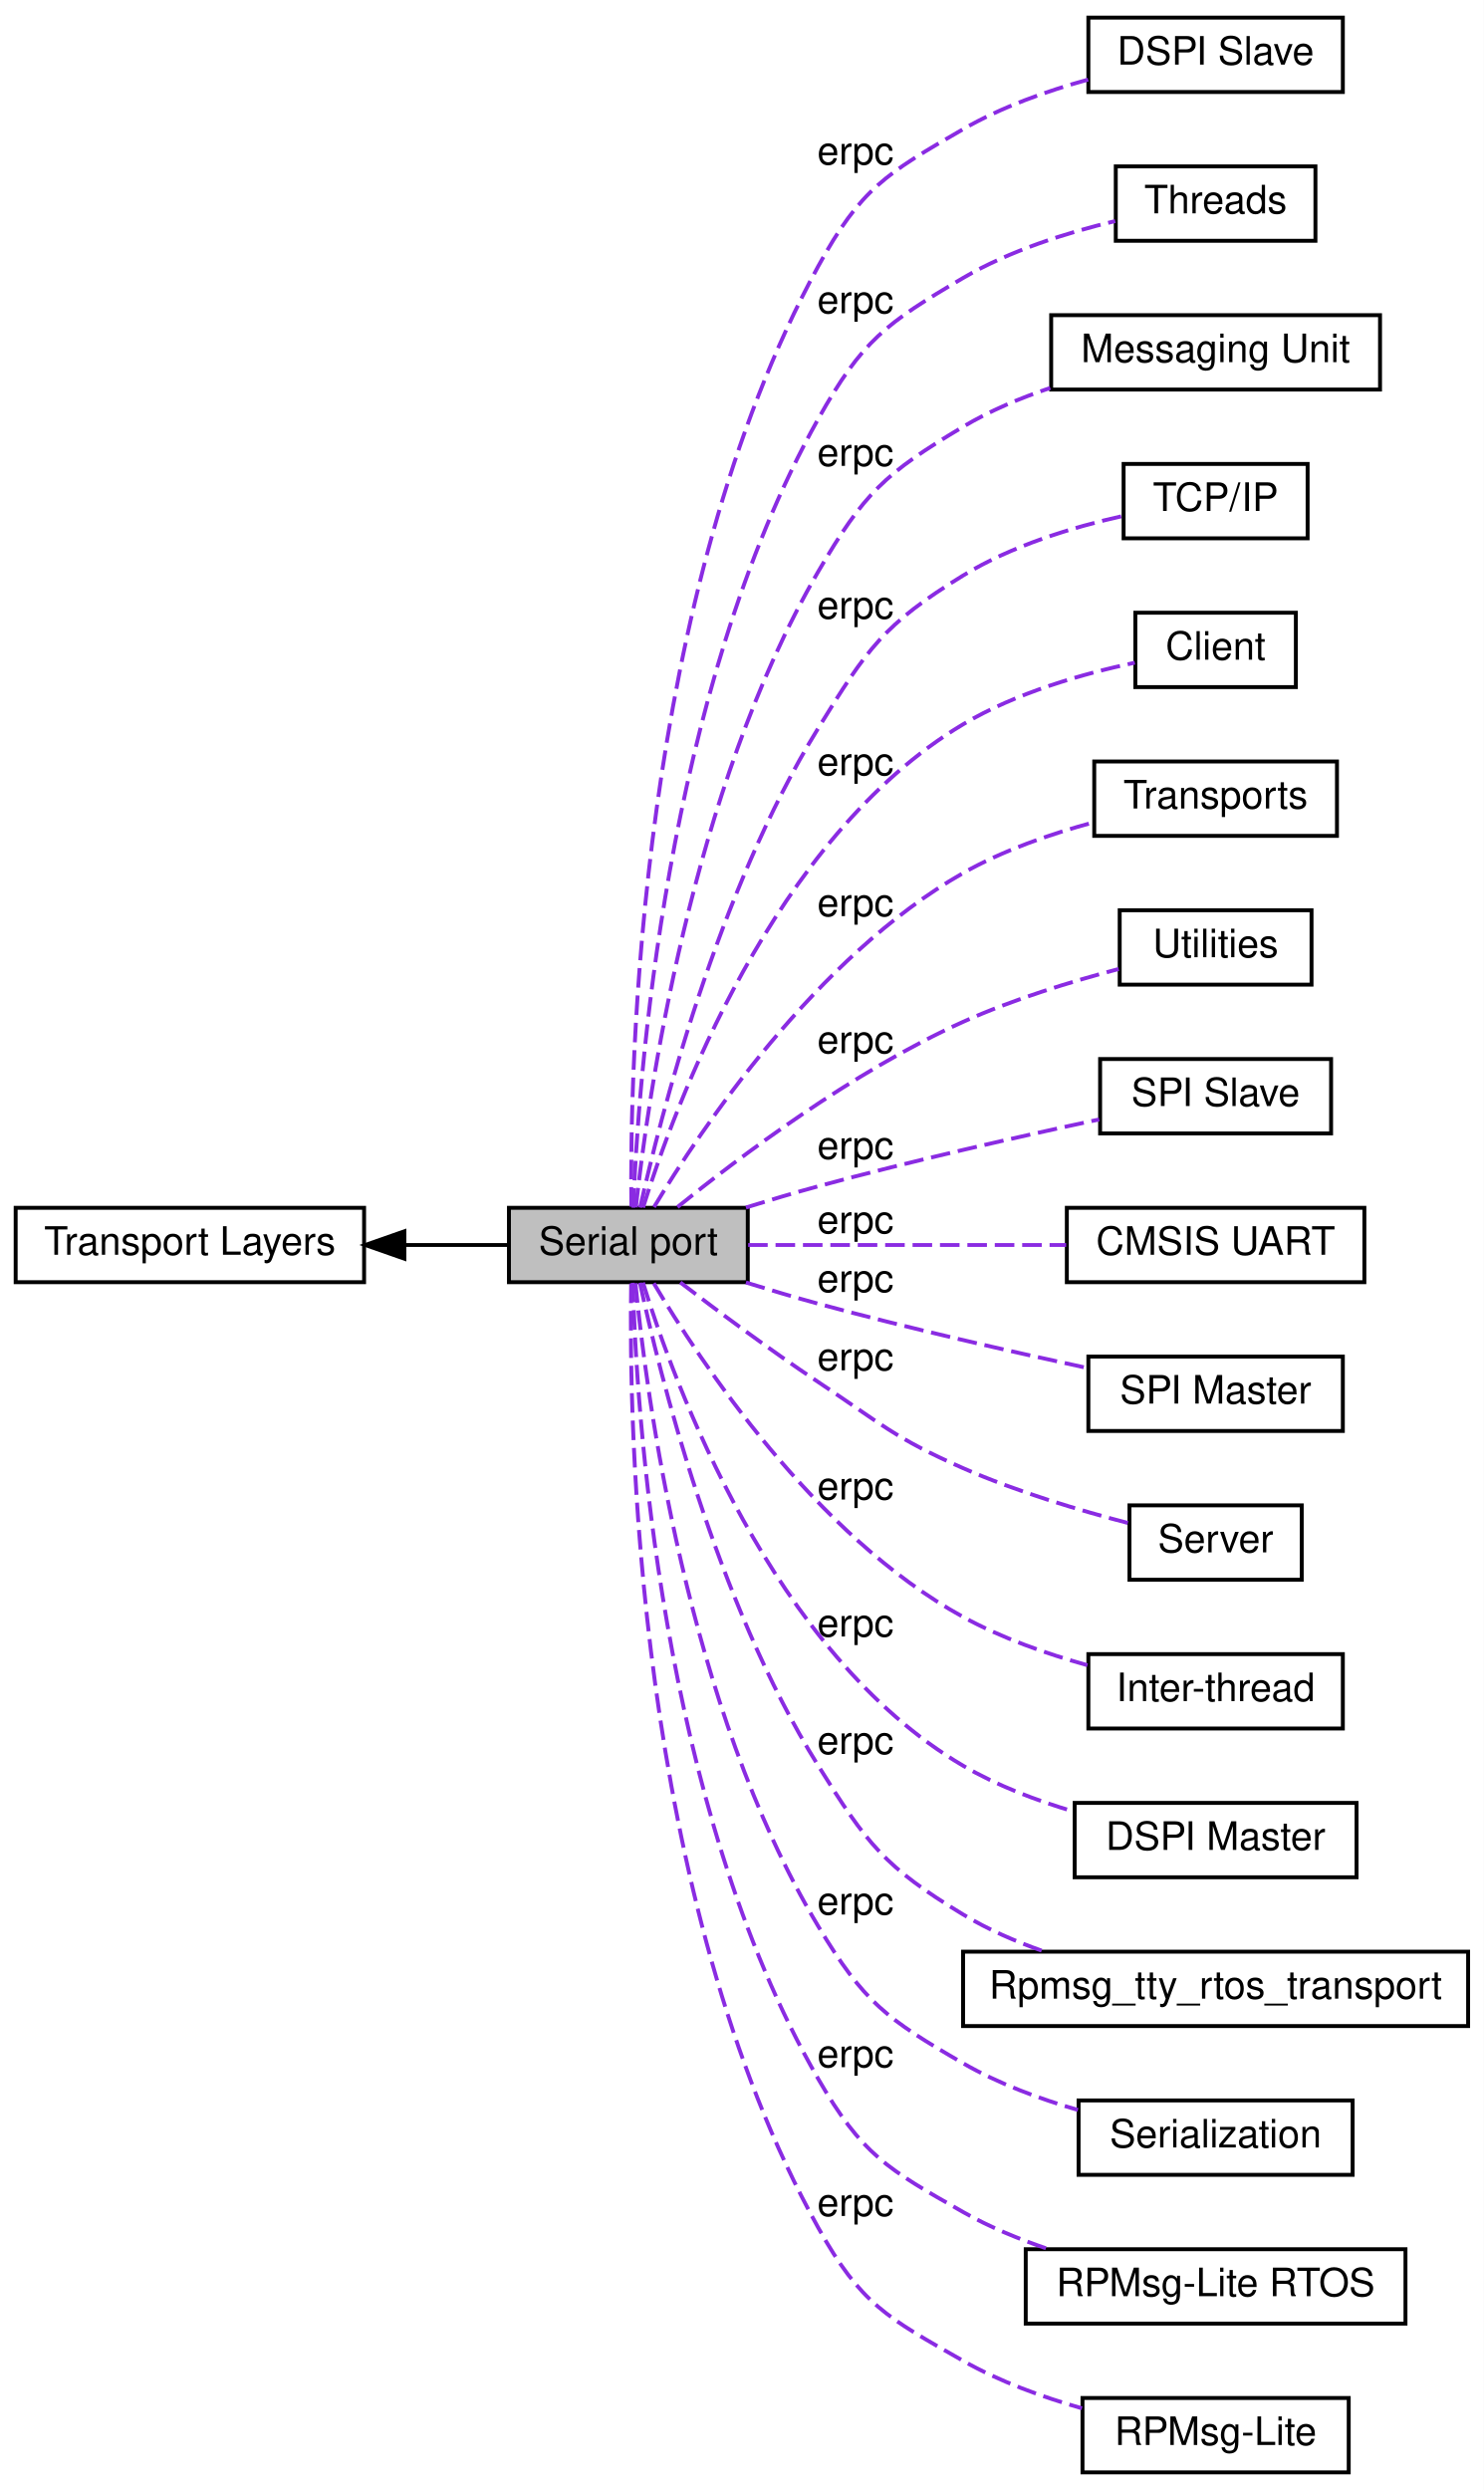
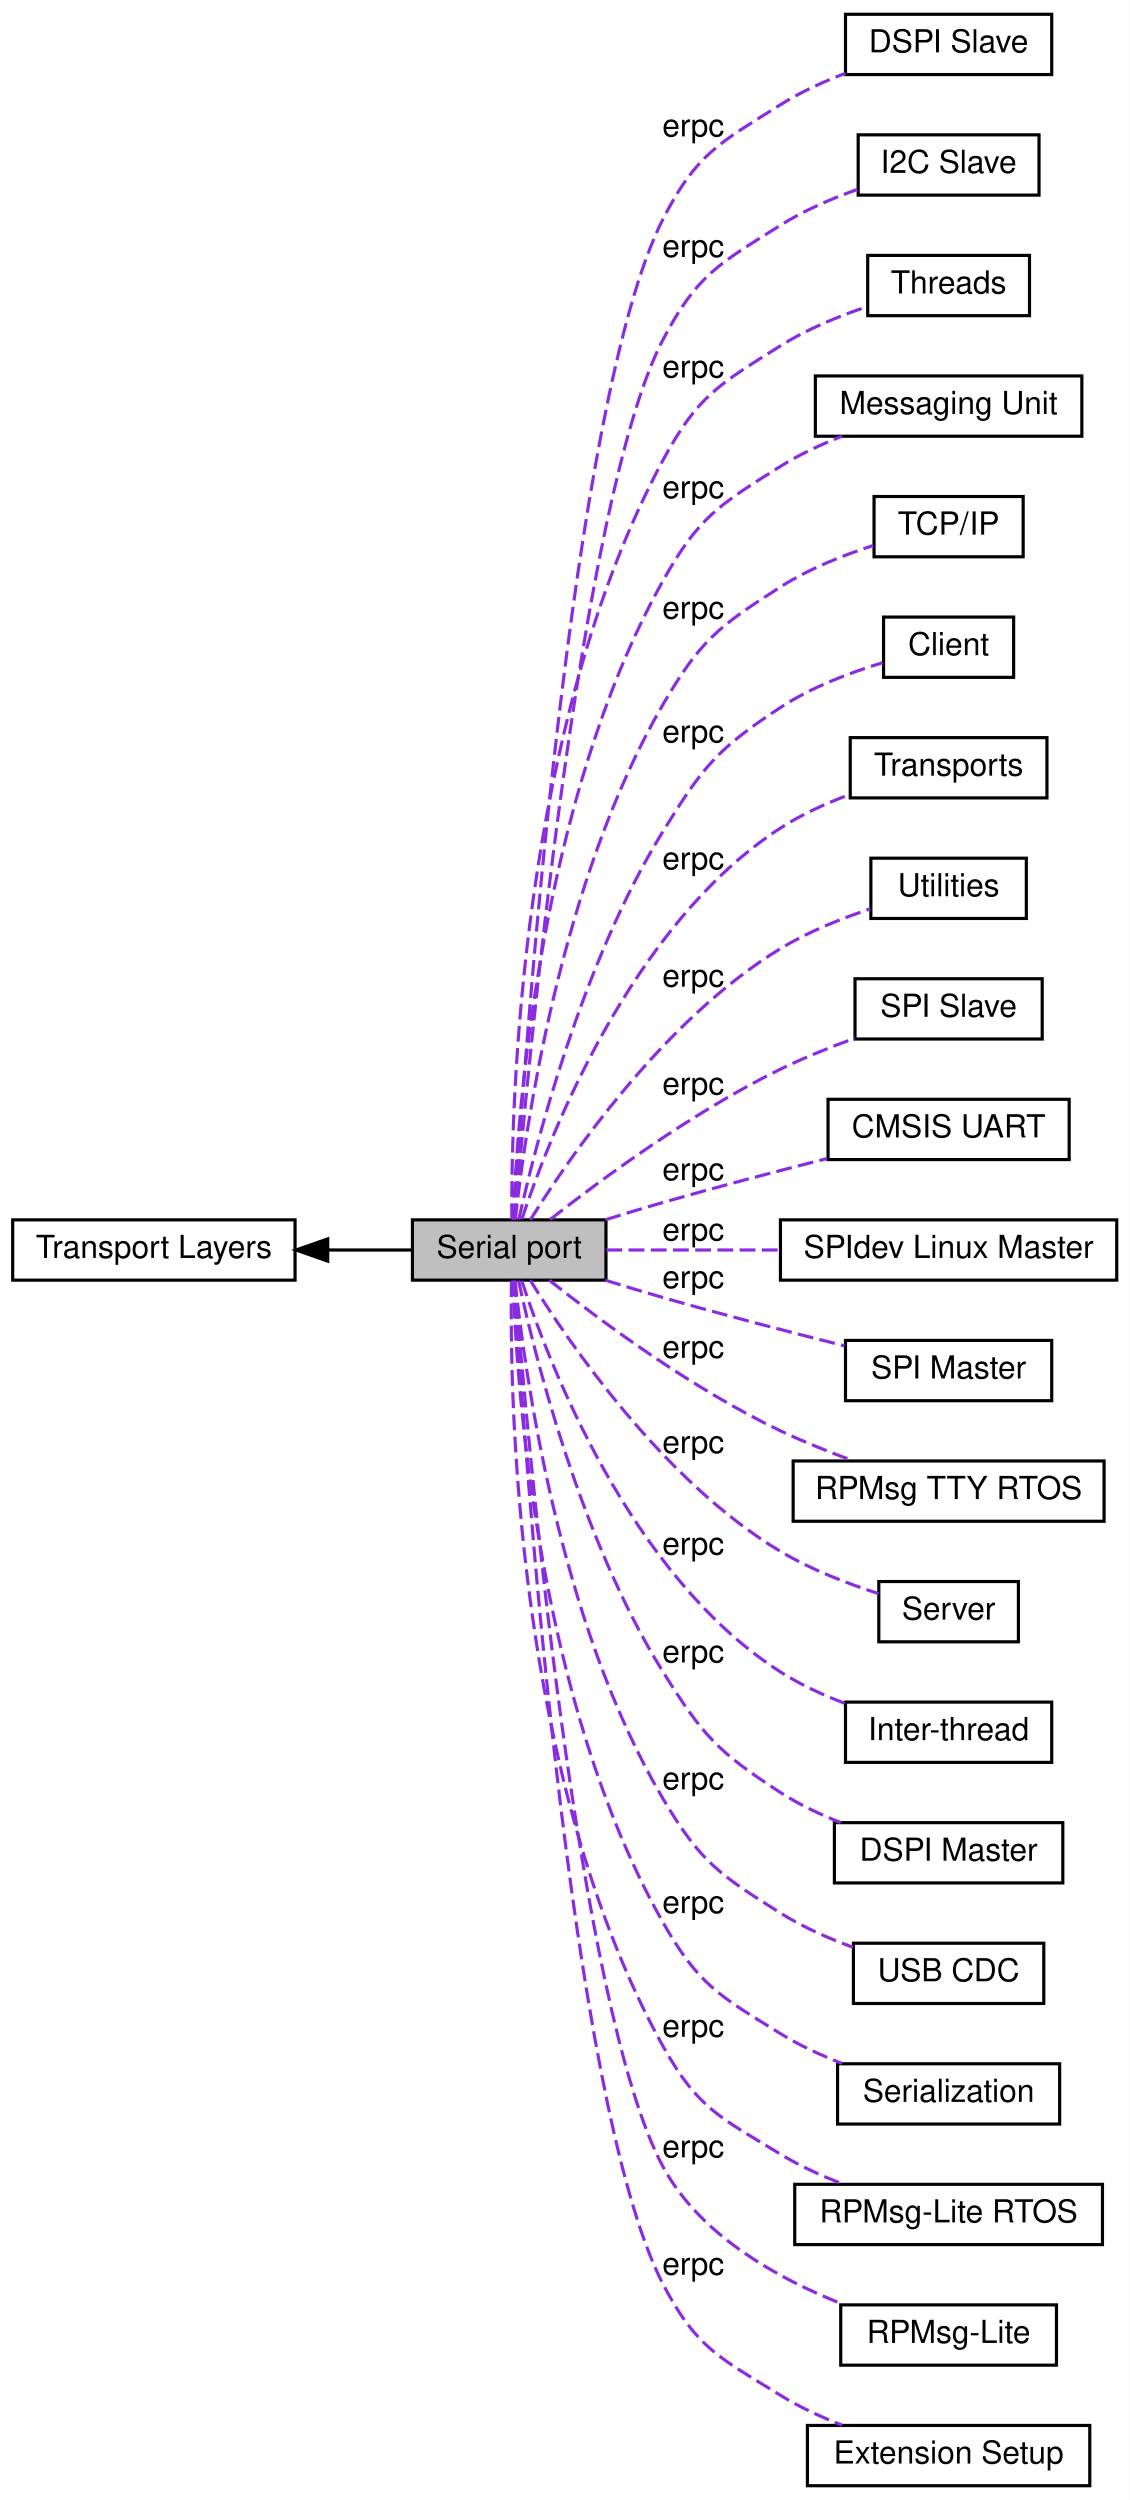
- <svg xmlns="http://www.w3.org/2000/svg" xmlns:xlink="http://www.w3.org/1999/xlink" width="379pt" height="636pt" viewBox="0.00 0.00 379.00 636.00">
-   <g id="graph0" class="graph" transform="scale(1 1) rotate(0) translate(4 632)">
-     <polygon fill="white" stroke="none" points="-4,4 -4,-632 375,-632 375,4 -4,4" />
+ <svg xmlns="http://www.w3.org/2000/svg" xmlns:xlink="http://www.w3.org/1999/xlink" width="356pt" height="788pt" viewBox="0.00 0.00 356.00 788.00">
+   <g id="graph0" class="graph" transform="scale(1 1) rotate(0) translate(4 784)">
+     <polygon fill="white" stroke="none" points="-4,4 -4,-784 352,-784 352,4 -4,4" />
    <g id="node1" class="node">
      <g id="a_node1">
        <a xlink:href="group__transports.html" target="_top" xlink:title="Transport layer classes. ">
-           <polygon fill="white" stroke="black" points="0,-304.5 0,-323.5 89,-323.5 89,-304.5 0,-304.5" />
-           <text text-anchor="middle" x="44.5" y="-311.5" font-family="Helvetica,sans-Serif" font-size="10.00">Transport Layers</text>
-         </a>
-       </g>
-     </g>
-     <g id="node8" class="node">
-       <polygon fill="#bfbfbf" stroke="black" points="126,-304.5 126,-323.5 187,-323.5 187,-304.5 126,-304.5" />
-       <text text-anchor="middle" x="156.5" y="-311.5" font-family="Helvetica,sans-Serif" font-size="10.00">Serial port</text>
+           <polygon fill="white" stroke="black" points="0,-380.5 0,-399.5 89,-399.5 89,-380.5 0,-380.5" />
+           <text text-anchor="middle" x="44.5" y="-387.5" font-family="Helvetica,sans-Serif" font-size="10.00">Transport Layers</text>
+         </a>
+       </g>
+     </g>
+     <g id="node9" class="node">
+       <polygon fill="#bfbfbf" stroke="black" points="126,-380.5 126,-399.5 187,-399.5 187,-380.5 126,-380.5" />
+       <text text-anchor="middle" x="156.5" y="-387.5" font-family="Helvetica,sans-Serif" font-size="10.00">Serial port</text>
    </g>
    <g id="edge1" class="edge">
-       <path fill="none" stroke="black" d="M99.438,-314C108.486,-314 117.572,-314 125.717,-314" />
-       <polygon fill="black" stroke="black" points="99.291,-310.5 89.291,-314 99.291,-317.5 99.291,-310.5" />
+       <path fill="none" stroke="black" d="M99.438,-390C108.486,-390 117.572,-390 125.717,-390" />
+       <polygon fill="black" stroke="black" points="99.291,-386.5 89.291,-390 99.291,-393.5 99.291,-386.5" />
    </g>
    <g id="node2" class="node">
      <g id="a_node2">
-         <a xlink:href="group__dspi__slave__transport.html" target="_top" xlink:title="Kinetis SDK DSPI slave driver transport. ">
-           <polygon fill="white" stroke="black" points="274,-608.5 274,-627.5 339,-627.5 339,-608.5 274,-608.5" />
-           <text text-anchor="middle" x="306.5" y="-615.5" font-family="Helvetica,sans-Serif" font-size="10.00">DSPI Slave</text>
+         <a xlink:href="group__dspi__slave__transport.html" target="_top" xlink:title="MCUXpressoSDK DSPI slave driver transport. ">
+           <polygon fill="white" stroke="black" points="262.5,-760.5 262.5,-779.5 327.5,-779.5 327.5,-760.5 262.5,-760.5" />
+           <text text-anchor="middle" x="295" y="-767.5" font-family="Helvetica,sans-Serif" font-size="10.00">DSPI Slave</text>
        </a>
      </g>
    </g>
    <g id="node3" class="node">
      <g id="a_node3">
-         <a xlink:href="group__port__threads.html" target="_top" xlink:title="Threading model. ">
-           <polygon fill="white" stroke="black" points="281,-570.5 281,-589.5 332,-589.5 332,-570.5 281,-570.5" />
-           <text text-anchor="middle" x="306.5" y="-577.5" font-family="Helvetica,sans-Serif" font-size="10.00">Threads</text>
+         <a xlink:href="group__i2c__slave__transport.html" target="_top" xlink:title="MCUXpressoSDK I2C slave driver transport. ">
+           <polygon fill="white" stroke="black" points="266.5,-722.5 266.5,-741.5 323.5,-741.5 323.5,-722.5 266.5,-722.5" />
+           <text text-anchor="middle" x="295" y="-729.5" font-family="Helvetica,sans-Serif" font-size="10.00">I2C Slave</text>
        </a>
      </g>
    </g>
    <g id="node4" class="node">
      <g id="a_node4">
-         <a xlink:href="group__mu__transport.html" target="_top" xlink:title="Messaging Unit transport. ">
-           <polygon fill="white" stroke="black" points="264.5,-532.5 264.5,-551.5 348.5,-551.5 348.5,-532.5 264.5,-532.5" />
-           <text text-anchor="middle" x="306.5" y="-539.5" font-family="Helvetica,sans-Serif" font-size="10.00">Messaging Unit</text>
+         <a xlink:href="group__port__threads.html" target="_top" xlink:title="Threading model. ">
+           <polygon fill="white" stroke="black" points="269.5,-684.5 269.5,-703.5 320.5,-703.5 320.5,-684.5 269.5,-684.5" />
+           <text text-anchor="middle" x="295" y="-691.5" font-family="Helvetica,sans-Serif" font-size="10.00">Threads</text>
        </a>
      </g>
    </g>
    <g id="node5" class="node">
      <g id="a_node5">
-         <a xlink:href="group__tcp__transport.html" target="_top" xlink:title="Simple TCP/IP transport. ">
-           <polygon fill="white" stroke="black" points="283,-494.5 283,-513.5 330,-513.5 330,-494.5 283,-494.5" />
-           <text text-anchor="middle" x="306.5" y="-501.5" font-family="Helvetica,sans-Serif" font-size="10.00">TCP/IP</text>
+         <a xlink:href="group__mu__transport.html" target="_top" xlink:title="Messaging Unit transport. ">
+           <polygon fill="white" stroke="black" points="253,-646.5 253,-665.5 337,-665.5 337,-646.5 253,-646.5" />
+           <text text-anchor="middle" x="295" y="-653.5" font-family="Helvetica,sans-Serif" font-size="10.00">Messaging Unit</text>
        </a>
      </g>
    </g>
    <g id="node6" class="node">
      <g id="a_node6">
-         <a xlink:href="group__infra__client.html" target="_top" xlink:title="Client classes. ">
-           <polygon fill="white" stroke="black" points="286,-456.5 286,-475.5 327,-475.5 327,-456.5 286,-456.5" />
-           <text text-anchor="middle" x="306.5" y="-463.5" font-family="Helvetica,sans-Serif" font-size="10.00">Client</text>
+         <a xlink:href="group__tcp__transport.html" target="_top" xlink:title="Simple TCP/IP transport. ">
+           <polygon fill="white" stroke="black" points="271.5,-608.5 271.5,-627.5 318.5,-627.5 318.5,-608.5 271.5,-608.5" />
+           <text text-anchor="middle" x="295" y="-615.5" font-family="Helvetica,sans-Serif" font-size="10.00">TCP/IP</text>
        </a>
      </g>
    </g>
    <g id="node7" class="node">
      <g id="a_node7">
+         <a xlink:href="group__infra__client.html" target="_top" xlink:title="Client classes. ">
+           <polygon fill="white" stroke="black" points="274.5,-570.5 274.5,-589.5 315.5,-589.5 315.5,-570.5 274.5,-570.5" />
+           <text text-anchor="middle" x="295" y="-577.5" font-family="Helvetica,sans-Serif" font-size="10.00">Client</text>
+         </a>
+       </g>
+     </g>
+     <g id="node8" class="node">
+       <g id="a_node8">
        <a xlink:href="group__infra__transport.html" target="_top" xlink:title="Superclasses for building transports. ">
-           <polygon fill="white" stroke="black" points="275.5,-418.5 275.5,-437.5 337.5,-437.5 337.5,-418.5 275.5,-418.5" />
-           <text text-anchor="middle" x="306.5" y="-425.5" font-family="Helvetica,sans-Serif" font-size="10.00">Transports</text>
-         </a>
-       </g>
-     </g>
-     <g id="edge9" class="edge">
-       <path fill="none" stroke="blueviolet" stroke-dasharray="5,2" d="M157.268,-323.782C156.854,-358.742 158.999,-479.888 205,-564 215.862,-583.86 222.403,-587.671 242,-599 251.763,-604.644 263.357,-608.751 273.949,-611.671" />
-       <text text-anchor="middle" x="214.5" y="-590" font-family="Helvetica,sans-Serif" font-size="10.00">erpc</text>
-     </g>
-     <g id="edge7" class="edge">
-       <path fill="none" stroke="blueviolet" stroke-dasharray="5,2" d="M157.747,-323.513C158.93,-354.547 165.755,-454.882 205,-525 216.206,-545.021 222.218,-549.377 242,-561 253.906,-567.995 268.602,-572.607 280.858,-575.533" />
-       <text text-anchor="middle" x="214.5" y="-552" font-family="Helvetica,sans-Serif" font-size="10.00">erpc</text>
+           <polygon fill="white" stroke="black" points="264,-532.5 264,-551.5 326,-551.5 326,-532.5 264,-532.5" />
+           <text text-anchor="middle" x="295" y="-539.5" font-family="Helvetica,sans-Serif" font-size="10.00">Transports</text>
+         </a>
+       </g>
+     </g>
+     <g id="edge10" class="edge">
+       <path fill="none" stroke="blueviolet" stroke-dasharray="5,2" d="M158.077,-399.661C161.048,-447.331 175.632,-657.486 205,-715 215.434,-735.434 222.573,-738.793 242,-751 248.266,-754.938 255.468,-758.225 262.474,-760.898" />
+       <text text-anchor="middle" x="214.5" y="-741" font-family="Helvetica,sans-Serif" font-size="10.00">erpc</text>
    </g>
    <g id="edge11" class="edge">
-       <path fill="none" stroke="blueviolet" stroke-dasharray="5,2" d="M158.42,-323.606C161.375,-350.816 172.413,-430.053 205,-486 216.705,-506.096 222.03,-511.082 242,-523 248.818,-527.069 256.574,-530.325 264.267,-532.91" />
-       <text text-anchor="middle" x="214.5" y="-513" font-family="Helvetica,sans-Serif" font-size="10.00">erpc</text>
-     </g>
-     <g id="edge17" class="edge">
-       <path fill="none" stroke="blueviolet" stroke-dasharray="5,2" d="M159.504,-323.551C164.537,-346.144 179.191,-404.116 205,-446 217.534,-466.341 221.646,-472.487 242,-485 254.45,-492.654 270.175,-497.39 282.862,-500.219" />
-       <text text-anchor="middle" x="214.5" y="-474" font-family="Helvetica,sans-Serif" font-size="10.00">erpc</text>
+       <path fill="none" stroke="blueviolet" stroke-dasharray="5,2" d="M158.288,-399.684C162.009,-443.919 178.743,-626.756 205,-677 215.627,-697.335 222.573,-700.793 242,-713 249.406,-717.653 258.117,-721.399 266.27,-724.295" />
+       <text text-anchor="middle" x="214.5" y="-703" font-family="Helvetica,sans-Serif" font-size="10.00">erpc</text>
+     </g>
+     <g id="edge8" class="edge">
+       <path fill="none" stroke="blueviolet" stroke-dasharray="5,2" d="M157.32,-399.721C157.079,-434.467 159.736,-554.909 205,-639 215.875,-659.203 222.573,-662.793 242,-675 250.382,-680.267 260.437,-684.372 269.462,-687.396" />
+       <text text-anchor="middle" x="214.5" y="-665" font-family="Helvetica,sans-Serif" font-size="10.00">erpc</text>
+     </g>
+     <g id="edge13" class="edge">
+       <path fill="none" stroke="blueviolet" stroke-dasharray="5,2" d="M157.747,-399.513C158.93,-430.547 165.755,-530.882 205,-601 216.206,-621.021 222.573,-624.793 242,-637 247.941,-640.733 254.722,-643.882 261.381,-646.477" />
+       <text text-anchor="middle" x="214.5" y="-627" font-family="Helvetica,sans-Serif" font-size="10.00">erpc</text>
+     </g>
+     <g id="edge20" class="edge">
+       <path fill="none" stroke="blueviolet" stroke-dasharray="5,2" d="M158.42,-399.606C161.375,-426.816 172.413,-506.053 205,-562 216.705,-582.096 222.394,-586.492 242,-599 250.913,-604.686 261.768,-608.994 271.249,-612.058" />
+       <text text-anchor="middle" x="214.5" y="-589" font-family="Helvetica,sans-Serif" font-size="10.00">erpc</text>
    </g>
    <g id="edge2" class="edge">
-       <path fill="none" stroke="blueviolet" stroke-dasharray="5,2" d="M160.258,-323.563C168.137,-348.932 193.374,-417.98 242,-447 255.537,-455.079 272.771,-459.953 285.869,-462.738" />
-       <text text-anchor="middle" x="214.5" y="-434" font-family="Helvetica,sans-Serif" font-size="10.00">erpc</text>
+       <path fill="none" stroke="blueviolet" stroke-dasharray="5,2" d="M159.504,-399.551C164.537,-422.144 179.191,-480.116 205,-522 217.534,-542.341 222.028,-547.886 242,-561 251.802,-567.436 264.071,-572.053 274.23,-575.123" />
+       <text text-anchor="middle" x="214.5" y="-550" font-family="Helvetica,sans-Serif" font-size="10.00">erpc</text>
    </g>
    <g id="edge4" class="edge">
-       <path fill="none" stroke="blueviolet" stroke-dasharray="5,2" d="M163.051,-323.686C174.838,-343.29 204.389,-387.618 242,-409 252.204,-414.801 264.357,-418.996 275.287,-421.943" />
-       <text text-anchor="middle" x="214.5" y="-398" font-family="Helvetica,sans-Serif" font-size="10.00">erpc</text>
-     </g>
-     <g id="node9" class="node">
-       <g id="a_node9">
-         <a xlink:href="group__infra__utility.html" target="_top" xlink:title="Utility code used by the infrastructure. ">
-           <polygon fill="white" stroke="black" points="282,-380.5 282,-399.5 331,-399.5 331,-380.5 282,-380.5" />
-           <text text-anchor="middle" x="306.5" y="-387.5" font-family="Helvetica,sans-Serif" font-size="10.00">Utilities</text>
-         </a>
-       </g>
-     </g>
-     <g id="edge5" class="edge">
-       <path fill="none" stroke="blueviolet" stroke-dasharray="5,2" d="M169.046,-323.686C184.647,-336.311 213.768,-358.275 242,-371 254.694,-376.721 269.574,-381.279 281.738,-384.495" />
-       <text text-anchor="middle" x="214.5" y="-363" font-family="Helvetica,sans-Serif" font-size="10.00">erpc</text>
+       <path fill="none" stroke="blueviolet" stroke-dasharray="5,2" d="M160.497,-399.734C168.805,-424.917 194.693,-492.375 242,-523 248.616,-527.283 256.329,-530.772 263.757,-533.535" />
+       <text text-anchor="middle" x="214.5" y="-510" font-family="Helvetica,sans-Serif" font-size="10.00">erpc</text>
    </g>
    <g id="node10" class="node">
      <g id="a_node10">
-         <a xlink:href="group__spi__slave__transport.html" target="_top" xlink:title="Kinetis SDK SPI slave driver transport. ">
-           <polygon fill="white" stroke="black" points="277,-342.5 277,-361.5 336,-361.5 336,-342.5 277,-342.5" />
-           <text text-anchor="middle" x="306.5" y="-349.5" font-family="Helvetica,sans-Serif" font-size="10.00">SPI Slave</text>
-         </a>
-       </g>
-     </g>
-     <g id="edge16" class="edge">
-       <path fill="none" stroke="blueviolet" stroke-dasharray="5,2" d="M186.53,-323.576C192.606,-325.466 198.992,-327.367 205,-329 229.008,-335.527 256.574,-341.746 276.756,-346.069" />
-       <text text-anchor="middle" x="214.5" y="-336" font-family="Helvetica,sans-Serif" font-size="10.00">erpc</text>
+         <a xlink:href="group__infra__utility.html" target="_top" xlink:title="Utility code used by the infrastructure. ">
+           <polygon fill="white" stroke="black" points="270.5,-494.5 270.5,-513.5 319.5,-513.5 319.5,-494.5 270.5,-494.5" />
+           <text text-anchor="middle" x="295" y="-501.5" font-family="Helvetica,sans-Serif" font-size="10.00">Utilities</text>
+         </a>
+       </g>
+     </g>
+     <g id="edge5" class="edge">
+       <path fill="none" stroke="blueviolet" stroke-dasharray="5,2" d="M163.159,-399.503C175.144,-418.769 205.043,-462.507 242,-485 250.703,-490.297 261.114,-494.465 270.327,-497.531" />
+       <text text-anchor="middle" x="214.5" y="-473" font-family="Helvetica,sans-Serif" font-size="10.00">erpc</text>
    </g>
    <g id="node11" class="node">
      <g id="a_node11">
-         <a xlink:href="group__uart__transport.html" target="_top" xlink:title="CMSIS UART driver transport. ">
-           <polygon fill="white" stroke="black" points="268.5,-304.5 268.5,-323.5 344.5,-323.5 344.5,-304.5 268.5,-304.5" />
-           <text text-anchor="middle" x="306.5" y="-311.5" font-family="Helvetica,sans-Serif" font-size="10.00">CMSIS UART</text>
+         <a xlink:href="group__spi__slave__transport.html" target="_top" xlink:title="MCUXpressoSDK SPI slave driver transport. ">
+           <polygon fill="white" stroke="black" points="265.5,-456.5 265.5,-475.5 324.5,-475.5 324.5,-456.5 265.5,-456.5" />
+           <text text-anchor="middle" x="295" y="-463.5" font-family="Helvetica,sans-Serif" font-size="10.00">SPI Slave</text>
        </a>
      </g>
    </g>
    <g id="edge18" class="edge">
-       <path fill="none" stroke="blueviolet" stroke-dasharray="5,2" d="M187.094,-314C210.461,-314 243.201,-314 268.333,-314" />
-       <text text-anchor="middle" x="214.5" y="-317" font-family="Helvetica,sans-Serif" font-size="10.00">erpc</text>
+       <path fill="none" stroke="blueviolet" stroke-dasharray="5,2" d="M169.435,-399.648C185.229,-412.03 214.318,-433.517 242,-447 249.431,-450.619 257.738,-453.951 265.494,-456.78" />
+       <text text-anchor="middle" x="214.5" y="-439" font-family="Helvetica,sans-Serif" font-size="10.00">erpc</text>
    </g>
    <g id="node12" class="node">
      <g id="a_node12">
-         <a xlink:href="group__spi__master__transport.html" target="_top" xlink:title="Kinetis SDK SPI master driver transport. ">
-           <polygon fill="white" stroke="black" points="274,-266.5 274,-285.5 339,-285.5 339,-266.5 274,-266.5" />
-           <text text-anchor="middle" x="306.5" y="-273.5" font-family="Helvetica,sans-Serif" font-size="10.00">SPI Master</text>
-         </a>
-       </g>
-     </g>
-     <g id="edge15" class="edge">
-       <path fill="none" stroke="blueviolet" stroke-dasharray="5,2" d="M186.53,-304.424C192.606,-302.534 198.992,-300.633 205,-299 227.799,-292.802 253.807,-286.881 273.652,-282.599" />
-       <text text-anchor="middle" x="214.5" y="-302" font-family="Helvetica,sans-Serif" font-size="10.00">erpc</text>
+         <a xlink:href="group__uart__transport.html" target="_top" xlink:title="CMSIS UART driver transport. ">
+           <polygon fill="white" stroke="black" points="257,-418.5 257,-437.5 333,-437.5 333,-418.5 257,-418.5" />
+           <text text-anchor="middle" x="295" y="-425.5" font-family="Helvetica,sans-Serif" font-size="10.00">CMSIS UART</text>
+         </a>
+       </g>
+     </g>
+     <g id="edge21" class="edge">
+       <path fill="none" stroke="blueviolet" stroke-dasharray="5,2" d="M186.819,-399.526C192.816,-401.399 199.098,-403.307 205,-405 221.874,-409.841 240.679,-414.768 256.64,-418.814" />
+       <text text-anchor="middle" x="214.5" y="-412" font-family="Helvetica,sans-Serif" font-size="10.00">erpc</text>
    </g>
    <g id="node13" class="node">
      <g id="a_node13">
-         <a xlink:href="group__infra__server.html" target="_top" xlink:title="Server classes. ">
-           <polygon fill="white" stroke="black" points="284.5,-228.5 284.5,-247.5 328.5,-247.5 328.5,-228.5 284.5,-228.5" />
-           <text text-anchor="middle" x="306.5" y="-235.5" font-family="Helvetica,sans-Serif" font-size="10.00">Server</text>
-         </a>
-       </g>
-     </g>
-     <g id="edge6" class="edge">
-       <path fill="none" stroke="blueviolet" stroke-dasharray="5,2" d="M169.762,-304.446C179.215,-297.209 192.708,-287.154 205,-279 220.943,-268.424 224.481,-264.689 242,-257 255.698,-250.988 271.859,-246.182 284.449,-242.908" />
-       <text text-anchor="middle" x="214.5" y="-282" font-family="Helvetica,sans-Serif" font-size="10.00">erpc</text>
+         <a xlink:href="group__spidev__master__transport.html" target="_top" xlink:title="SPIdev Linux transport. ">
+           <polygon fill="white" stroke="black" points="242,-380.5 242,-399.5 348,-399.5 348,-380.5 242,-380.5" />
+           <text text-anchor="middle" x="295" y="-387.5" font-family="Helvetica,sans-Serif" font-size="10.00">SPIdev Linux Master</text>
+         </a>
+       </g>
+     </g>
+     <g id="edge19" class="edge">
+       <path fill="none" stroke="blueviolet" stroke-dasharray="5,2" d="M187.118,-390C203.114,-390 223.331,-390 241.866,-390" />
+       <text text-anchor="middle" x="214.5" y="-393" font-family="Helvetica,sans-Serif" font-size="10.00">erpc</text>
    </g>
    <g id="node14" class="node">
      <g id="a_node14">
-         <a xlink:href="group__itbp__transport.html" target="_top" xlink:title="Simple inter-thread communications transport. ">
-           <polygon fill="white" stroke="black" points="274,-190.5 274,-209.5 339,-209.5 339,-190.5 274,-190.5" />
-           <text text-anchor="middle" x="306.5" y="-197.5" font-family="Helvetica,sans-Serif" font-size="10.00">Inter-thread</text>
-         </a>
-       </g>
-     </g>
-     <g id="edge10" class="edge">
-       <path fill="none" stroke="blueviolet" stroke-dasharray="5,2" d="M162.999,-304.221C174.689,-284.444 204.072,-239.814 242,-219 251.785,-213.63 263.272,-209.602 273.766,-206.669" />
-       <text text-anchor="middle" x="214.5" y="-249" font-family="Helvetica,sans-Serif" font-size="10.00">erpc</text>
+         <a xlink:href="group__spi__master__transport.html" target="_top" xlink:title="MCUXpressoSDK SPI master driver transport. ">
+           <polygon fill="white" stroke="black" points="262.5,-342.5 262.5,-361.5 327.5,-361.5 327.5,-342.5 262.5,-342.5" />
+           <text text-anchor="middle" x="295" y="-349.5" font-family="Helvetica,sans-Serif" font-size="10.00">SPI Master</text>
+         </a>
+       </g>
+     </g>
+     <g id="edge17" class="edge">
+       <path fill="none" stroke="blueviolet" stroke-dasharray="5,2" d="M186.819,-380.474C192.816,-378.601 199.098,-376.693 205,-375 223.868,-369.587 245.151,-364.066 262.172,-359.79" />
+       <text text-anchor="middle" x="214.5" y="-378" font-family="Helvetica,sans-Serif" font-size="10.00">erpc</text>
    </g>
    <g id="node15" class="node">
      <g id="a_node15">
-         <a xlink:href="group__dspi__master__transport.html" target="_top" xlink:title="Kinetis SDK DSPI master driver transport. ">
-           <polygon fill="white" stroke="black" points="270.5,-152.5 270.5,-171.5 342.5,-171.5 342.5,-152.5 270.5,-152.5" />
-           <text text-anchor="middle" x="306.5" y="-159.5" font-family="Helvetica,sans-Serif" font-size="10.00">DSPI Master</text>
-         </a>
-       </g>
-     </g>
-     <g id="edge8" class="edge">
-       <path fill="none" stroke="blueviolet" stroke-dasharray="5,2" d="M160.236,-304.4C168.061,-278.94 193.176,-209.687 242,-181 250.632,-175.928 260.73,-172.11 270.302,-169.278" />
-       <text text-anchor="middle" x="214.5" y="-214" font-family="Helvetica,sans-Serif" font-size="10.00">erpc</text>
+         <a xlink:href="group__rpmsg__tty__rtos__transport.html" target="_top" xlink:title="RPMsg TTY RTOS transport. ">
+           <polygon fill="white" stroke="black" points="246,-304.5 246,-323.5 344,-323.5 344,-304.5 246,-304.5" />
+           <text text-anchor="middle" x="295" y="-311.5" font-family="Helvetica,sans-Serif" font-size="10.00">RPMsg TTY RTOS</text>
+         </a>
+       </g>
+     </g>
+     <g id="edge16" class="edge">
+       <path fill="none" stroke="blueviolet" stroke-dasharray="5,2" d="M169.124,-380.482C184.811,-368.043 214.027,-346.285 242,-333 249.293,-329.536 257.399,-326.3 264.998,-323.515" />
+       <text text-anchor="middle" x="214.5" y="-356" font-family="Helvetica,sans-Serif" font-size="10.00">erpc</text>
    </g>
    <g id="node16" class="node">
      <g id="a_node16">
-         <a xlink:href="group__rpmsg__tty__rtos__transport.html" target="_top" xlink:title="Rpmsg_tty_rtos_transport">
-           <polygon fill="white" stroke="black" points="242,-114.5 242,-133.5 371,-133.5 371,-114.5 242,-114.5" />
-           <text text-anchor="middle" x="306.5" y="-121.5" font-family="Helvetica,sans-Serif" font-size="10.00">Rpmsg_tty_rtos_transport</text>
-         </a>
-       </g>
-     </g>
-     <g id="edge14" class="edge">
-       <path fill="none" stroke="blueviolet" stroke-dasharray="5,2" d="M159.451,-304.353C164.37,-281.539 178.795,-223.027 205,-181 217.472,-160.998 221.839,-155.215 242,-143 248.299,-139.184 255.417,-136.088 262.551,-133.591" />
-       <text text-anchor="middle" x="214.5" y="-184" font-family="Helvetica,sans-Serif" font-size="10.00">erpc</text>
+         <a xlink:href="group__infra__server.html" target="_top" xlink:title="Server classes. ">
+           <polygon fill="white" stroke="black" points="273,-266.5 273,-285.5 317,-285.5 317,-266.5 273,-266.5" />
+           <text text-anchor="middle" x="295" y="-273.5" font-family="Helvetica,sans-Serif" font-size="10.00">Server</text>
+         </a>
+       </g>
+     </g>
+     <g id="edge6" class="edge">
+       <path fill="none" stroke="blueviolet" stroke-dasharray="5,2" d="M163.132,-380.452C175.066,-361.102 204.877,-317.218 242,-295 251.567,-289.274 263.14,-284.836 272.938,-281.695" />
+       <text text-anchor="middle" x="214.5" y="-326" font-family="Helvetica,sans-Serif" font-size="10.00">erpc</text>
    </g>
    <g id="node17" class="node">
      <g id="a_node17">
-         <a xlink:href="group__infra__codec.html" target="_top" xlink:title="Classes used for message serialization. ">
-           <polygon fill="white" stroke="black" points="271.5,-76.5 271.5,-95.5 341.5,-95.5 341.5,-76.5 271.5,-76.5" />
-           <text text-anchor="middle" x="306.5" y="-83.5" font-family="Helvetica,sans-Serif" font-size="10.00">Serialization</text>
-         </a>
-       </g>
-     </g>
-     <g id="edge3" class="edge">
-       <path fill="none" stroke="blueviolet" stroke-dasharray="5,2" d="M158.314,-304.235C160.989,-276.588 171.361,-196.139 205,-140 216.635,-120.583 222.403,-116.329 242,-105 250.966,-99.817 261.476,-95.929 271.337,-93.068" />
-       <text text-anchor="middle" x="214.5" y="-143" font-family="Helvetica,sans-Serif" font-size="10.00">erpc</text>
+         <a xlink:href="group__itbp__transport.html" target="_top" xlink:title="Simple inter-thread communications transport. ">
+           <polygon fill="white" stroke="black" points="262.5,-228.5 262.5,-247.5 327.5,-247.5 327.5,-228.5 262.5,-228.5" />
+           <text text-anchor="middle" x="295" y="-235.5" font-family="Helvetica,sans-Serif" font-size="10.00">Inter-thread</text>
+         </a>
+       </g>
+     </g>
+     <g id="edge12" class="edge">
+       <path fill="none" stroke="blueviolet" stroke-dasharray="5,2" d="M160.474,-380.23C168.726,-354.96 194.49,-287.309 242,-257 248.239,-253.02 255.43,-249.715 262.435,-247.039" />
+       <text text-anchor="middle" x="214.5" y="-294" font-family="Helvetica,sans-Serif" font-size="10.00">erpc</text>
    </g>
    <g id="node18" class="node">
      <g id="a_node18">
-         <a xlink:href="group__rpmsg__lite__rtos__transport.html" target="_top" xlink:title="RPMsg-Lite zero copy transport using RTOS API. ">
-           <polygon fill="white" stroke="black" points="258,-38.5 258,-57.5 355,-57.5 355,-38.5 258,-38.5" />
-           <text text-anchor="middle" x="306.5" y="-45.5" font-family="Helvetica,sans-Serif" font-size="10.00">RPMsg-Lite RTOS</text>
-         </a>
-       </g>
-     </g>
-     <g id="edge12" class="edge">
-       <path fill="none" stroke="blueviolet" stroke-dasharray="5,2" d="M157.643,-304.352C158.507,-272.883 164.466,-171.22 205,-101 216.165,-81.658 222.585,-78.038 242,-67 248.702,-63.19 256.246,-60.072 263.732,-57.546" />
-       <text text-anchor="middle" x="214.5" y="-104" font-family="Helvetica,sans-Serif" font-size="10.00">erpc</text>
+         <a xlink:href="group__dspi__master__transport.html" target="_top" xlink:title="MCUXpressoSDK DSPI master driver transport. ">
+           <polygon fill="white" stroke="black" points="259,-190.5 259,-209.5 331,-209.5 331,-190.5 259,-190.5" />
+           <text text-anchor="middle" x="295" y="-197.5" font-family="Helvetica,sans-Serif" font-size="10.00">DSPI Master</text>
+         </a>
+       </g>
+     </g>
+     <g id="edge9" class="edge">
+       <path fill="none" stroke="blueviolet" stroke-dasharray="5,2" d="M159.451,-380.353C164.37,-357.539 178.795,-299.027 205,-257 217.472,-236.998 222.212,-231.81 242,-219 247.809,-215.239 254.464,-212.091 261.029,-209.508" />
+       <text text-anchor="middle" x="214.5" y="-260" font-family="Helvetica,sans-Serif" font-size="10.00">erpc</text>
    </g>
    <g id="node19" class="node">
      <g id="a_node19">
+         <a xlink:href="group___u_s_b___c_d_c__transport.html" target="_top" xlink:title="USB CDC transport. ">
+           <polygon fill="white" stroke="black" points="265,-152.5 265,-171.5 325,-171.5 325,-152.5 265,-152.5" />
+           <text text-anchor="middle" x="295" y="-159.5" font-family="Helvetica,sans-Serif" font-size="10.00">USB CDC</text>
+         </a>
+       </g>
+     </g>
+     <g id="edge22" class="edge">
+       <path fill="none" stroke="blueviolet" stroke-dasharray="5,2" d="M158.368,-380.315C161.184,-352.888 171.894,-273.049 205,-217 216.669,-197.245 222.573,-193.207 242,-181 248.999,-176.602 257.164,-173.015 264.922,-170.19" />
+       <text text-anchor="middle" x="214.5" y="-220" font-family="Helvetica,sans-Serif" font-size="10.00">erpc</text>
+     </g>
+     <g id="node20" class="node">
+       <g id="a_node20">
+         <a xlink:href="group__infra__codec.html" target="_top" xlink:title="Classes used for message serialization. ">
+           <polygon fill="white" stroke="black" points="260,-114.5 260,-133.5 330,-133.5 330,-114.5 260,-114.5" />
+           <text text-anchor="middle" x="295" y="-121.5" font-family="Helvetica,sans-Serif" font-size="10.00">Serialization</text>
+         </a>
+       </g>
+     </g>
+     <g id="edge3" class="edge">
+       <path fill="none" stroke="blueviolet" stroke-dasharray="5,2" d="M157.696,-380.42C158.721,-349.17 165.118,-248.176 205,-178 216.184,-158.32 222.749,-154.908 242,-143 247.967,-139.309 254.759,-136.178 261.421,-133.588" />
+       <text text-anchor="middle" x="214.5" y="-181" font-family="Helvetica,sans-Serif" font-size="10.00">erpc</text>
+     </g>
+     <g id="node21" class="node">
+       <g id="a_node21">
+         <a xlink:href="group__rpmsg__lite__rtos__transport.html" target="_top" xlink:title="RPMsg-Lite zero copy transport using RTOS API. ">
+           <polygon fill="white" stroke="black" points="246.5,-76.5 246.5,-95.5 343.5,-95.5 343.5,-76.5 246.5,-76.5" />
+           <text text-anchor="middle" x="295" y="-83.5" font-family="Helvetica,sans-Serif" font-size="10.00">RPMsg-Lite RTOS</text>
+         </a>
+       </g>
+     </g>
+     <g id="edge14" class="edge">
+       <path fill="none" stroke="blueviolet" stroke-dasharray="5,2" d="M157.216,-380.156C156.624,-344.978 158.243,-223.117 205,-139 215.85,-119.48 222.923,-116.611 242,-105 248.076,-101.302 254.984,-98.154 261.736,-95.548" />
+       <text text-anchor="middle" x="214.5" y="-142" font-family="Helvetica,sans-Serif" font-size="10.00">erpc</text>
+     </g>
+     <g id="node22" class="node">
+       <g id="a_node22">
        <a xlink:href="group__rpmsg__lite__transport.html" target="_top" xlink:title="RPMsg-Lite zero copy transport. ">
-           <polygon fill="white" stroke="black" points="272.5,-0.5 272.5,-19.5 340.5,-19.5 340.5,-0.5 272.5,-0.5" />
-           <text text-anchor="middle" x="306.5" y="-7.5" font-family="Helvetica,sans-Serif" font-size="10.00">RPMsg-Lite</text>
-         </a>
-       </g>
-     </g>
-     <g id="edge13" class="edge">
-       <path fill="none" stroke="blueviolet" stroke-dasharray="5,2" d="M157.216,-304.156C156.624,-268.978 158.243,-147.117 205,-63 215.85,-43.48 222.585,-40.038 242,-29 251.303,-23.711 262.227,-19.757 272.367,-16.867" />
-       <text text-anchor="middle" x="214.5" y="-66" font-family="Helvetica,sans-Serif" font-size="10.00">erpc</text>
+           <polygon fill="white" stroke="black" points="261,-38.5 261,-57.5 329,-57.5 329,-38.5 261,-38.5" />
+           <text text-anchor="middle" x="295" y="-45.5" font-family="Helvetica,sans-Serif" font-size="10.00">RPMsg-Lite</text>
+         </a>
+       </g>
+     </g>
+     <g id="edge15" class="edge">
+       <path fill="none" stroke="blueviolet" stroke-dasharray="5,2" d="M158.248,-380.231C161.795,-335.613 177.874,-151.217 205,-101 216.709,-79.323 241.375,-65.668 261.776,-57.658" />
+       <text text-anchor="middle" x="214.5" y="-104" font-family="Helvetica,sans-Serif" font-size="10.00">erpc</text>
+     </g>
+     <g id="node23" class="node">
+       <g id="a_node23">
+         <a xlink:href="group__port__setup__extensions.html" target="_top" xlink:title="Extension setup functions. ">
+           <polygon fill="white" stroke="black" points="250.5,-0.5 250.5,-19.5 339.5,-19.5 339.5,-0.5 250.5,-0.5" />
+           <text text-anchor="middle" x="295" y="-7.5" font-family="Helvetica,sans-Serif" font-size="10.00">Extension Setup</text>
+         </a>
+       </g>
+     </g>
+     <g id="edge7" class="edge">
+       <path fill="none" stroke="blueviolet" stroke-dasharray="5,2" d="M158.058,-380.301C160.937,-332.445 175.151,-121.485 205,-64 215.431,-43.911 222.749,-40.908 242,-29 247.967,-25.309 254.759,-22.178 261.421,-19.588" />
+       <text text-anchor="middle" x="214.5" y="-67" font-family="Helvetica,sans-Serif" font-size="10.00">erpc</text>
    </g>
  </g>
</svg>
